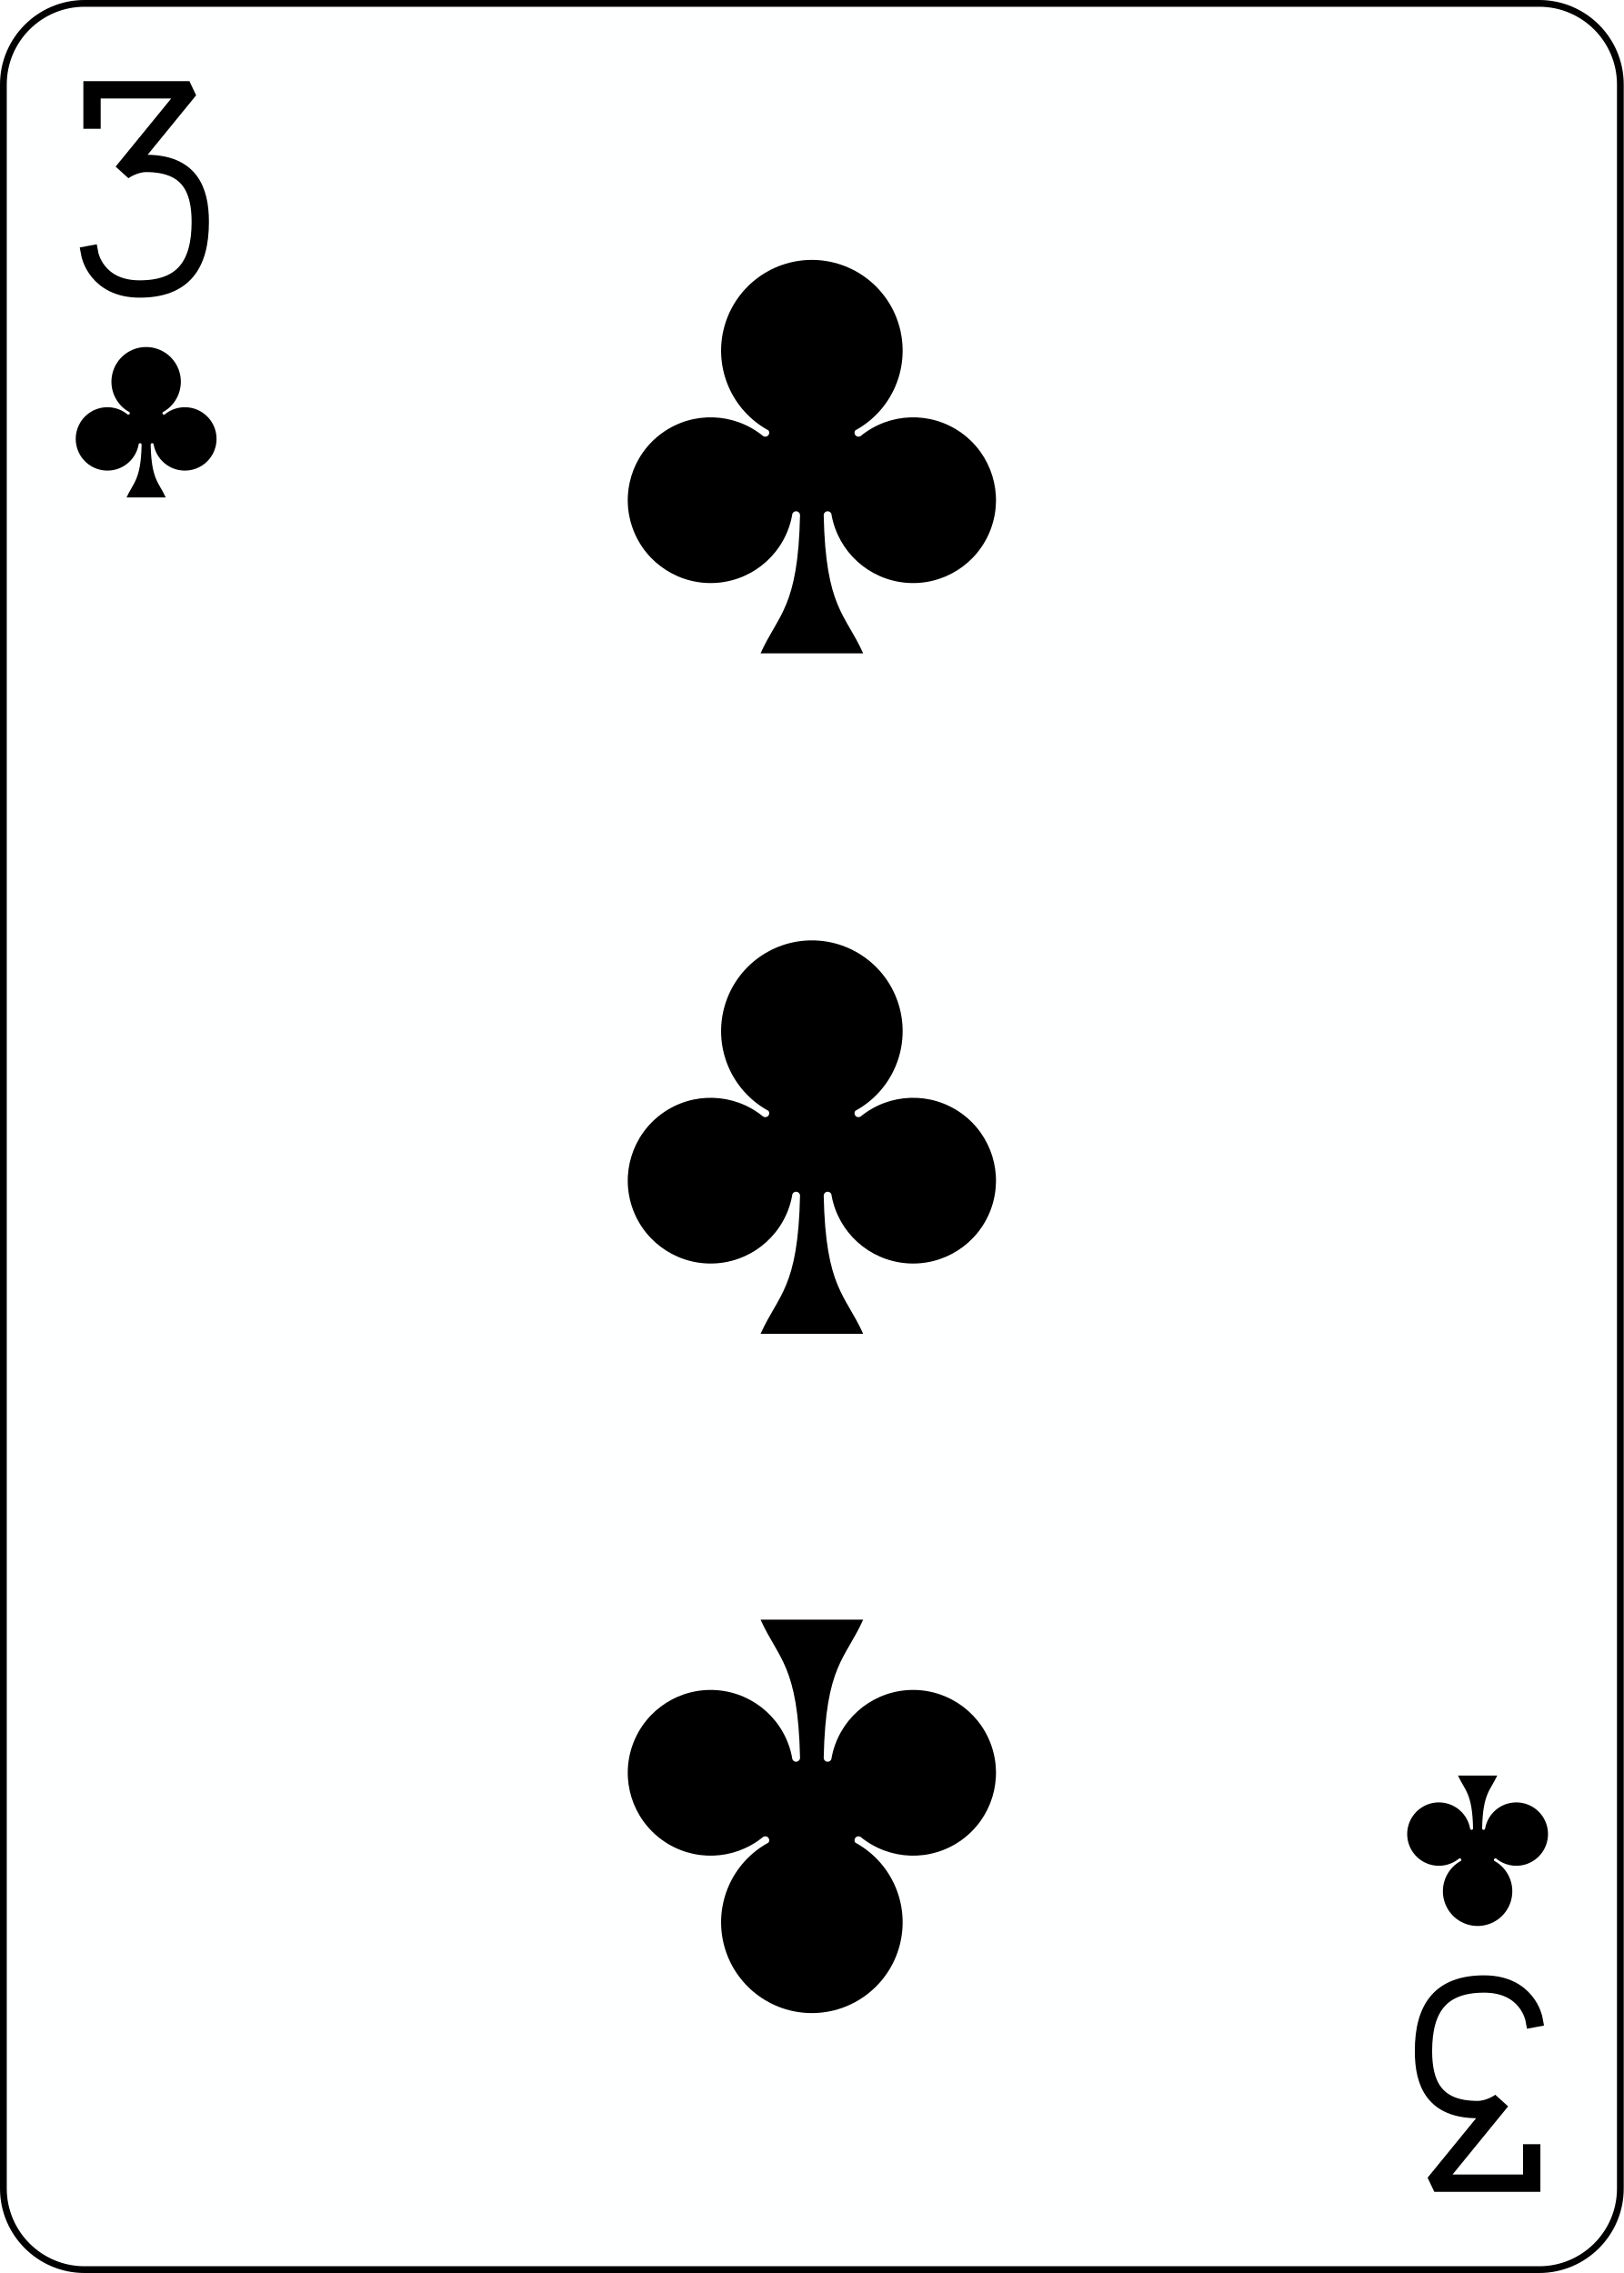
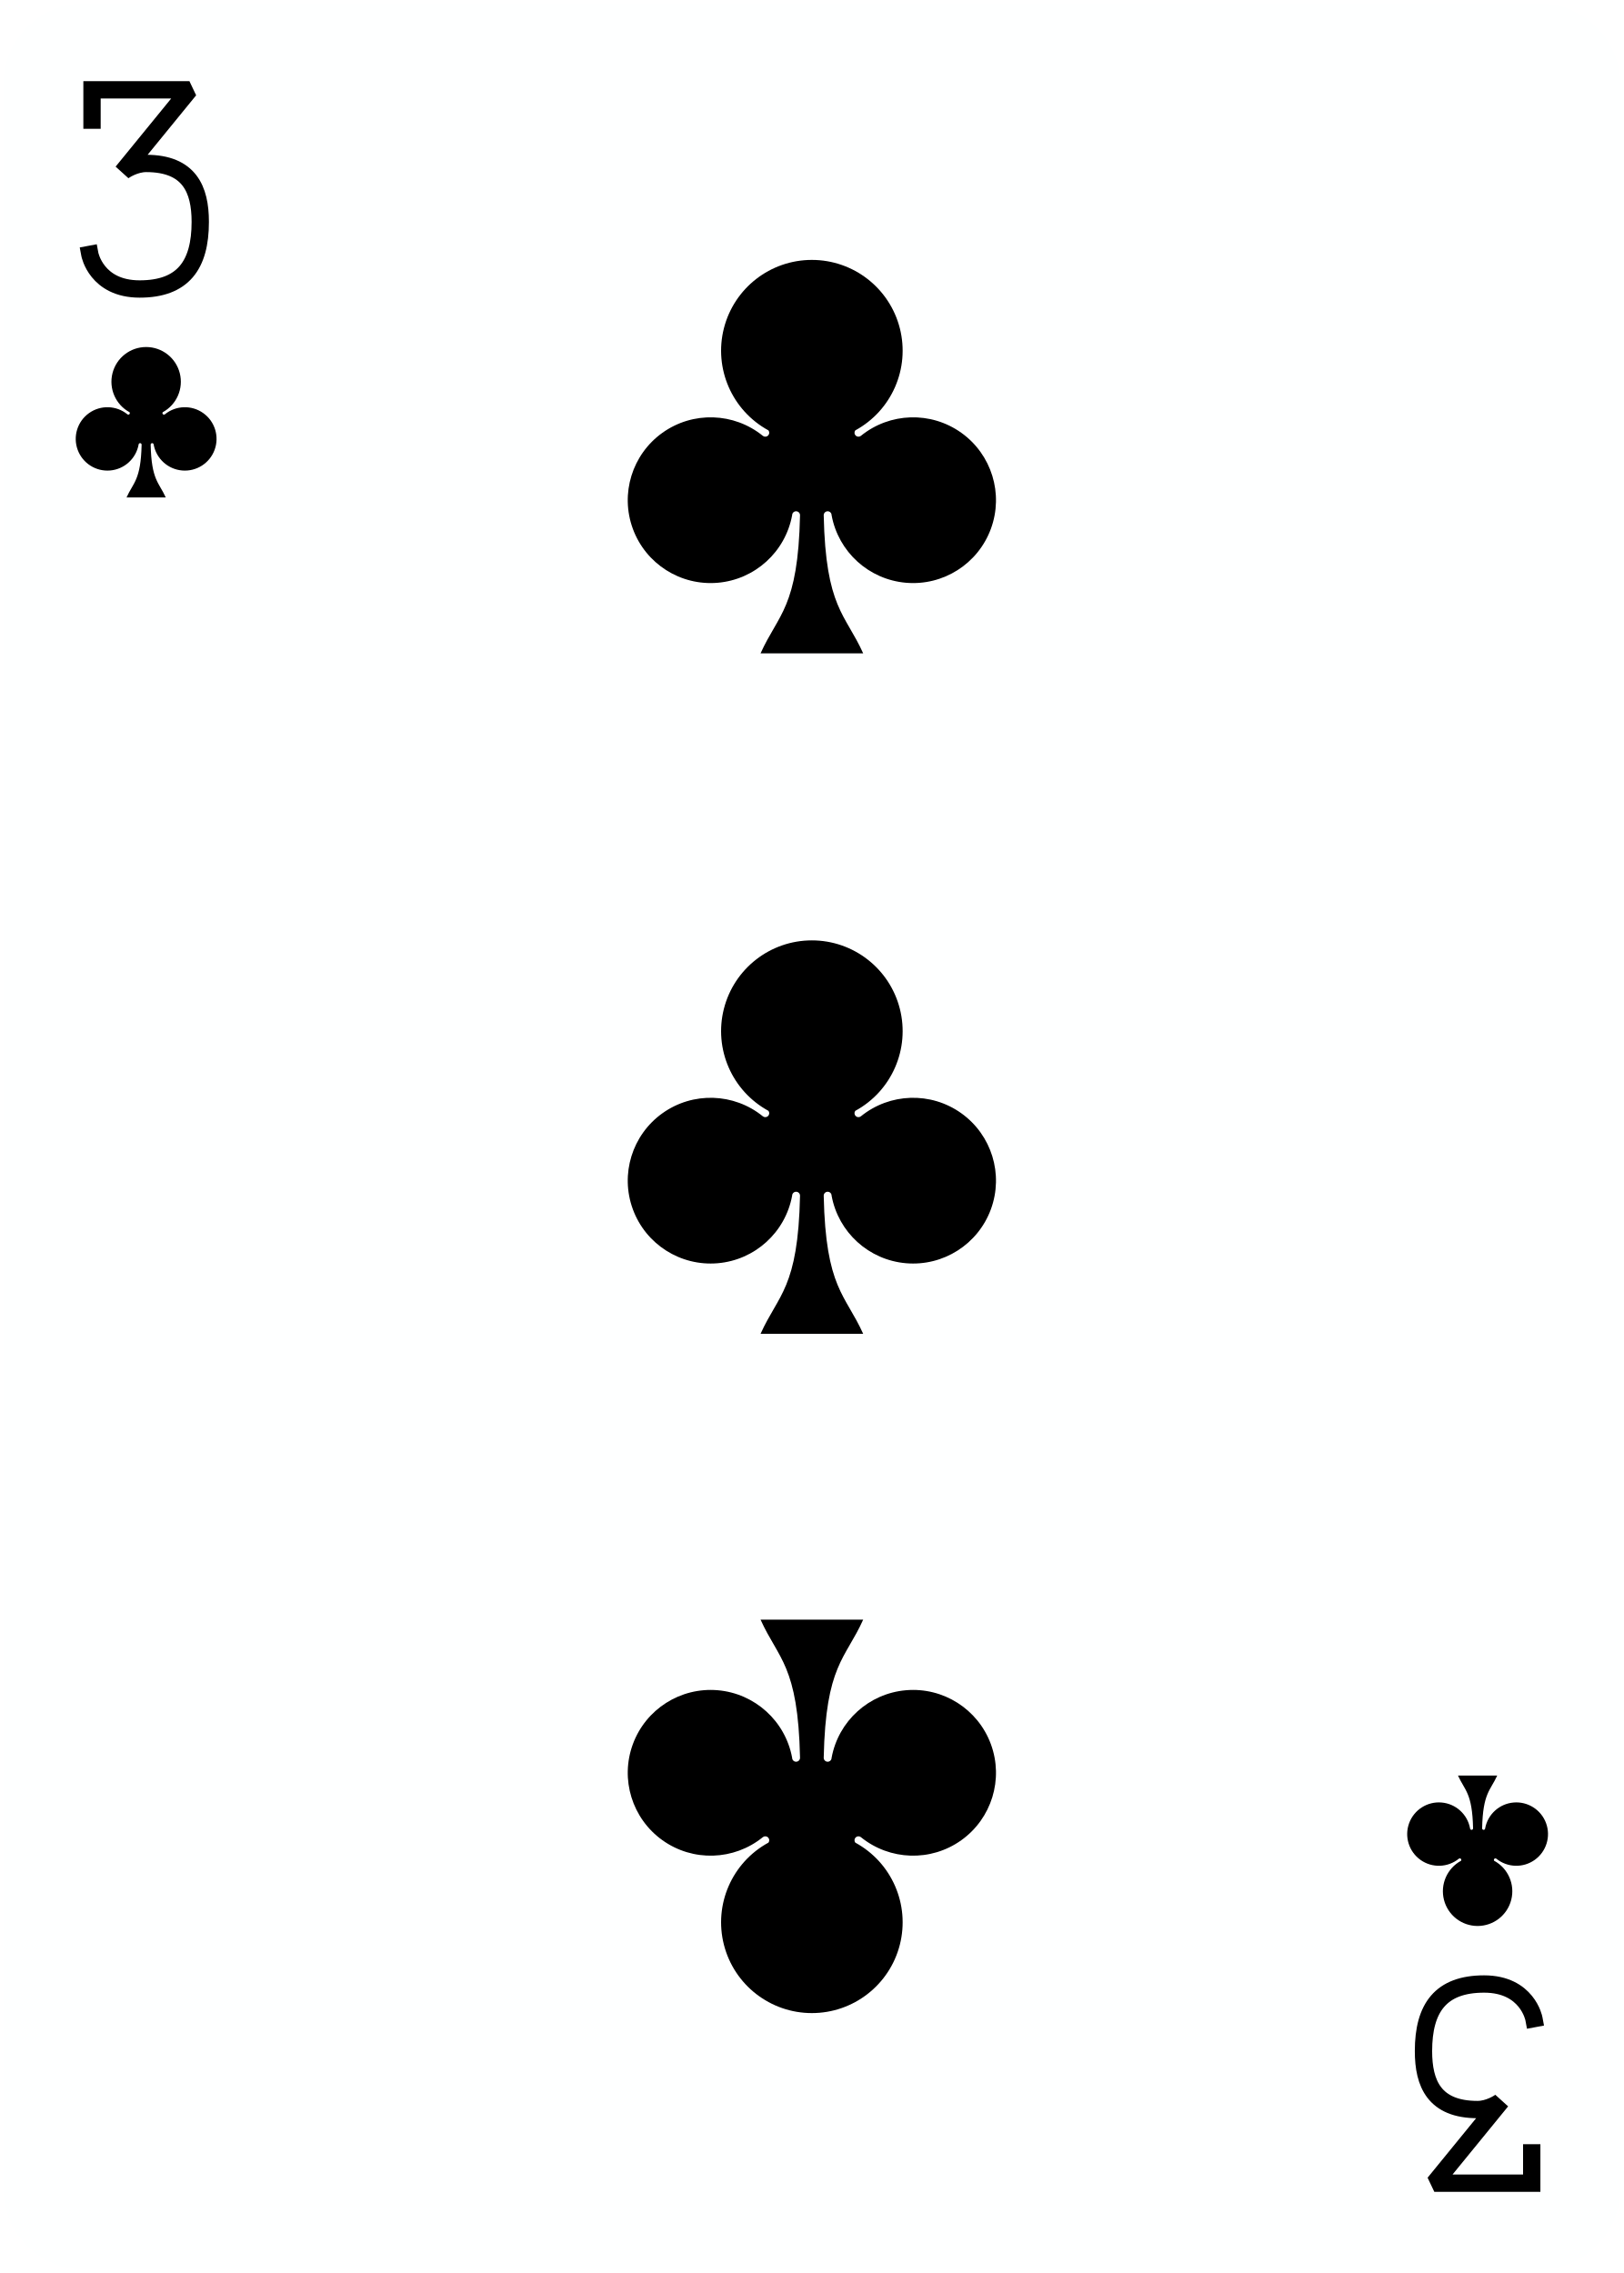
<svg xmlns="http://www.w3.org/2000/svg" xmlns:xlink="http://www.w3.org/1999/xlink" class="card" face="3C" height="3.5in" preserveAspectRatio="none" viewBox="-120 -168 240 336" width="2.5in">
  <symbol id="SC3" viewBox="-600 -600 1200 1200" preserveAspectRatio="xMinYMid">
    <path d="M30 150C35 385 85 400 130 500L-130 500C-85 400 -35 385 -30 150A10 10 0 0 0 -50 150A210 210 0 1 1 -124 -51A10 10 0 0 0 -110 -65A230 230 0 1 1 110 -65A10 10 0 0 0 124 -51A210 210 0 1 1 50 150A10 10 0 0 0 30 150Z" fill="black" />
  </symbol>
  <symbol id="VC3" viewBox="-500 -500 1000 1000" preserveAspectRatio="xMinYMid">
    <path d="M-250 -320L-250 -460L200 -460L-110 -80C-100 -90 -50 -120 0 -120C200 -120 250 0 250 150C250 350 170 460 -30 460C-230 460 -260 300 -260 300" stroke="black" stroke-width="80" stroke-linecap="square" stroke-miterlimit="1.5" fill="none" />
  </symbol>
-   <rect width="239" height="335" x="-119.5" y="-167.5" rx="12" ry="12" fill="#feffff" stroke="black" />
+   <rect width="239" height="335" x="-119.5" y="-167.5" rx="12" ry="12" fill="#feffff" />
  <use xlink:href="#VC3" height="32" x="-114.4" y="-156" />
  <use xlink:href="#SC3" height="26.769" x="-111.784" y="-119" />
  <use xlink:href="#SC3" height="70" x="-35" y="-135.588" />
  <use xlink:href="#SC3" height="70" x="-35" y="-35" />
  <g transform="rotate(180)">
    <use xlink:href="#VC3" height="32" x="-114.4" y="-156" />
    <use xlink:href="#SC3" height="26.769" x="-111.784" y="-119" />
    <use xlink:href="#SC3" height="70" x="-35" y="-135.588" />
  </g>
</svg>
